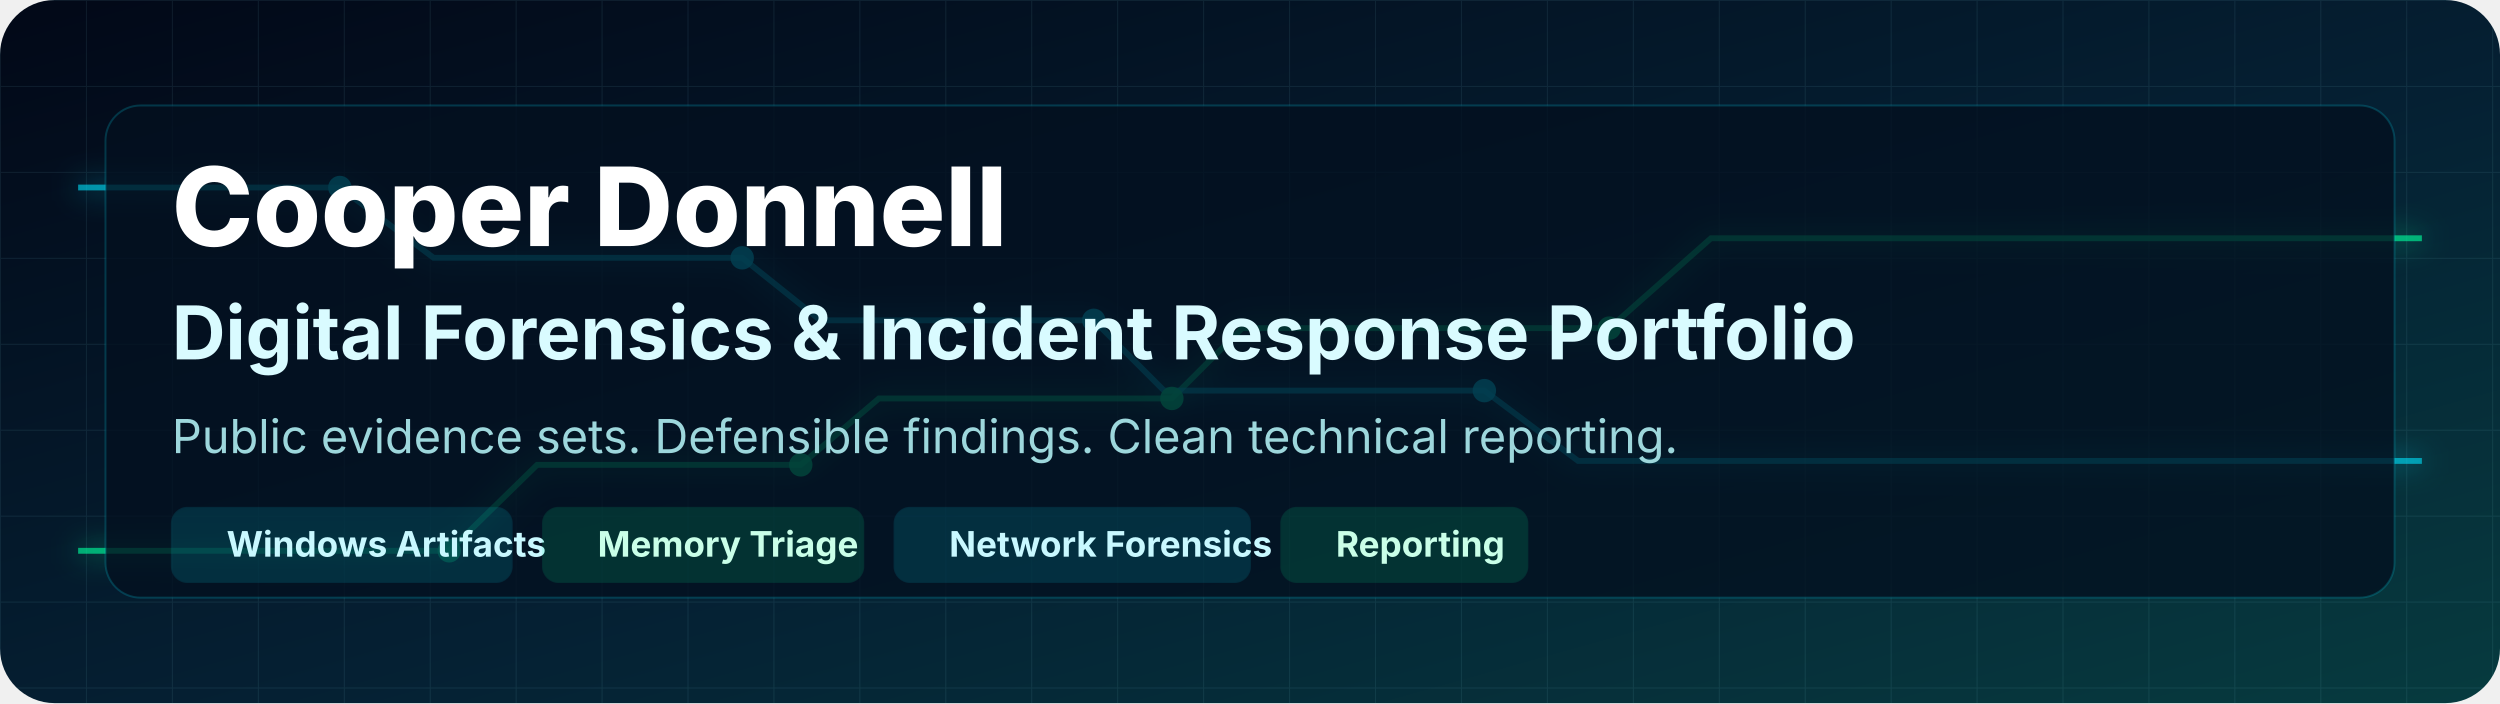
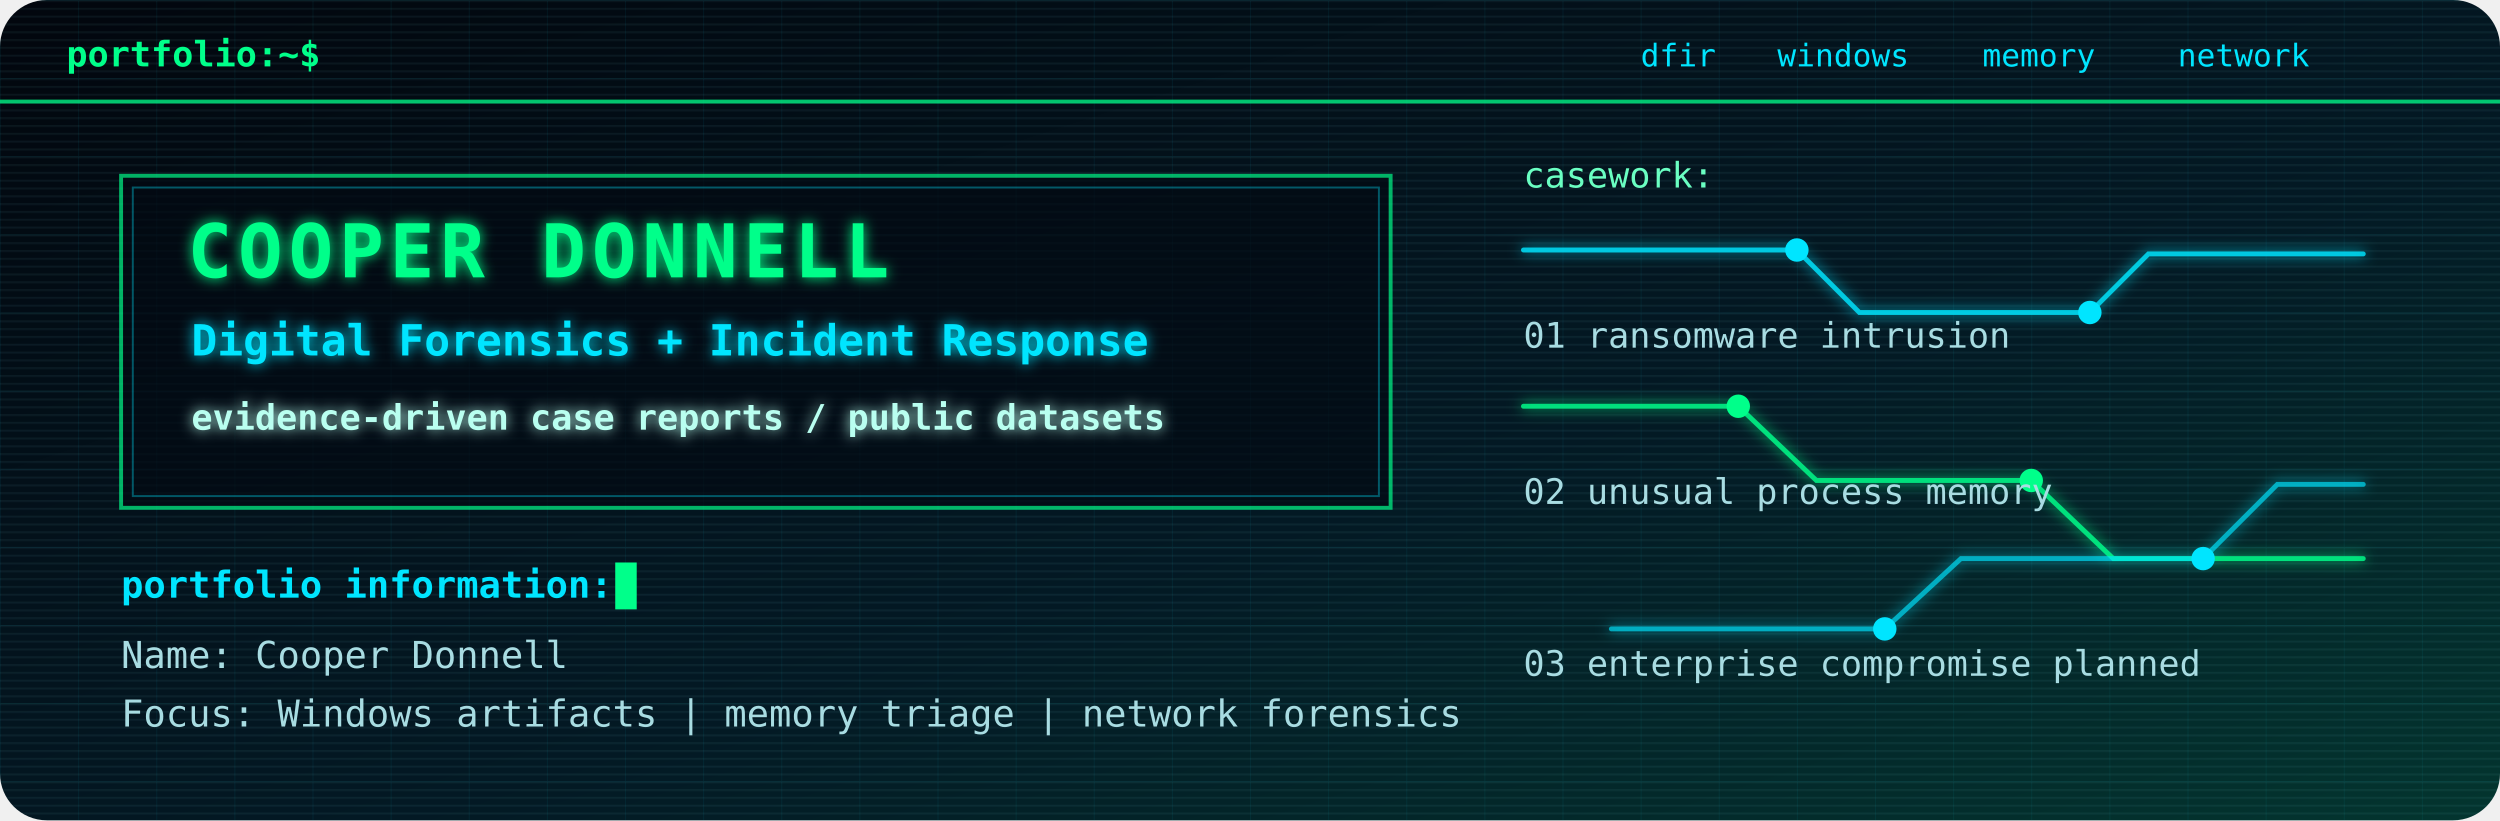
- <svg xmlns="http://www.w3.org/2000/svg" width="1280" height="360" viewBox="0 0 1280 360" role="img" aria-labelledby="title desc">
+ <svg xmlns="http://www.w3.org/2000/svg" width="1280" height="420" viewBox="0 0 1280 420" role="img" aria-labelledby="title desc">
  <defs>
    <linearGradient id="bg" x1="0" y1="0" x2="1" y2="1">
-       <stop offset="0" stop-color="#020817" />
-       <stop offset="0.55" stop-color="#052033" />
-       <stop offset="1" stop-color="#063b3f" />
+       <stop offset="0" stop-color="#02060d" />
+       <stop offset="0.58" stop-color="#031924" />
+       <stop offset="1" stop-color="#03352f" />
    </linearGradient>
-     <linearGradient id="accent" x1="0" y1="0" x2="1" y2="0">
-       <stop offset="0" stop-color="#00e5ff" />
-       <stop offset="1" stop-color="#00ff9c" />
-     </linearGradient>
-     <filter id="softGlow" x="-20%" y="-20%" width="140%" height="140%">
-       <feGaussianBlur stdDeviation="7" result="blur" />
+     <pattern id="scanlines" width="4" height="4" patternUnits="userSpaceOnUse">
+       <rect width="4" height="1" fill="#8bfaff" opacity="0.055" />
+     </pattern>
+     <pattern id="grid" width="40" height="40" patternUnits="userSpaceOnUse">
+       <path d="M 40 0 L 0 0 0 40" fill="none" stroke="#00e5ff" stroke-opacity="0.055" stroke-width="1" />
+     </pattern>
+     <filter id="glow" x="-20%" y="-20%" width="140%" height="140%">
+       <feGaussianBlur stdDeviation="3.5" result="blur" />
      <feMerge>
        <feMergeNode in="blur" />
        <feMergeNode in="SourceGraphic" />
      </feMerge>
    </filter>
-     <pattern id="grid" width="44" height="44" patternUnits="userSpaceOnUse">
-       <path d="M 44 0 L 0 0 0 44" fill="none" stroke="#8befff" stroke-opacity="0.08" stroke-width="1" />
-     </pattern>
  </defs>
-   <rect width="1280" height="360" rx="28" fill="url(#bg)" />
-   <rect width="1280" height="360" rx="28" fill="url(#grid)" />
-   <path d="M40 282 H230 L275 238 H410 L450 204 H600 L636 168 H824 L876 122 H1240" fill="none" stroke="#00ff9c" stroke-width="3" stroke-opacity="0.62" filter="url(#softGlow)" />
-   <path d="M40 96 H174 L222 132 H380 L420 164 H560 L596 200 H760 L808 236 H1240" fill="none" stroke="#00e5ff" stroke-width="3" stroke-opacity="0.58" filter="url(#softGlow)" />
-   <g opacity="0.85">
-     <circle cx="230" cy="282" r="6" fill="#00ff9c" />
-     <circle cx="410" cy="238" r="6" fill="#00ff9c" />
-     <circle cx="600" cy="204" r="6" fill="#00ff9c" />
-     <circle cx="824" cy="168" r="6" fill="#00ff9c" />
-     <circle cx="174" cy="96" r="6" fill="#00e5ff" />
-     <circle cx="380" cy="132" r="6" fill="#00e5ff" />
-     <circle cx="560" cy="164" r="6" fill="#00e5ff" />
-     <circle cx="760" cy="200" r="6" fill="#00e5ff" />
+   <rect width="1280" height="420" rx="24" fill="url(#bg)" />
+   <rect width="1280" height="420" rx="24" fill="url(#grid)" />
+   <rect width="1280" height="420" rx="24" fill="url(#scanlines)" />
+   <line x1="0" y1="52" x2="1280" y2="52" stroke="#00ff8a" stroke-width="2" opacity="0.75" />
+   <text x="34" y="34" fill="#00ff8a" font-family="Fira Code, SFMono-Regular, Consolas, monospace" font-size="18" font-weight="700">portfolio:~$</text>
+   <text x="840" y="34" fill="#00e5ff" font-family="Fira Code, SFMono-Regular, Consolas, monospace" font-size="16">dfir</text>
+   <text x="910" y="34" fill="#00e5ff" font-family="Fira Code, SFMono-Regular, Consolas, monospace" font-size="16">windows</text>
+   <text x="1015" y="34" fill="#00e5ff" font-family="Fira Code, SFMono-Regular, Consolas, monospace" font-size="16">memory</text>
+   <text x="1115" y="34" fill="#00e5ff" font-family="Fira Code, SFMono-Regular, Consolas, monospace" font-size="16">network</text>
+   <rect x="62" y="90" width="650" height="170" fill="#020911" opacity="0.68" stroke="#00ff8a" stroke-width="2" />
+   <rect x="68" y="96" width="638" height="158" fill="none" stroke="#00e5ff" stroke-opacity="0.35" stroke-width="1" />
+   <g font-family="Fira Code, SFMono-Regular, Consolas, monospace" font-weight="800" filter="url(#glow)">
+     <text x="96" y="142" fill="#00ff8a" font-size="38" letter-spacing="3">COOPER DONNELL</text>
+     <text x="98" y="182" fill="#00e5ff" font-size="22">Digital Forensics + Incident Response</text>
+     <text x="98" y="220" fill="#b9fff0" font-size="18">evidence-driven case reports / public datasets</text>
  </g>
-   <rect x="54" y="54" width="1172" height="252" rx="18" fill="#03101f" opacity="0.78" stroke="#00e5ff" stroke-opacity="0.24" />
-   <text x="88" y="126" fill="#ffffff" font-family="Inter, Segoe UI, Arial, sans-serif" font-size="56" font-weight="800">Cooper Donnell</text>
-   <text x="88" y="184" fill="#d9fbff" font-family="Inter, Segoe UI, Arial, sans-serif" font-size="38" font-weight="700">Digital Forensics &amp; Incident Response Portfolio</text>
-   <text x="88" y="232" fill="#9dd7dc" font-family="Inter, Segoe UI, Arial, sans-serif" font-size="24">Public evidence sets. Defensible findings. Clean technical reporting.</text>
-   <g font-family="Inter, Segoe UI, Arial, sans-serif" font-size="18" font-weight="700">
-     <rect x="88" y="260" width="174" height="38" rx="8" fill="#00e5ff" opacity="0.13" stroke="#00e5ff" stroke-opacity="0.85" />
-     <text x="116" y="285" fill="#c8f8ff">Windows Artifacts</text>
-     <rect x="278" y="260" width="164" height="38" rx="8" fill="#00ff9c" opacity="0.13" stroke="#00ff9c" stroke-opacity="0.85" />
-     <text x="306" y="285" fill="#c9ffe8">Memory Triage</text>
-     <rect x="458" y="260" width="182" height="38" rx="8" fill="#00e5ff" opacity="0.13" stroke="#00e5ff" stroke-opacity="0.85" />
-     <text x="486" y="285" fill="#c8f8ff">Network Forensics</text>
-     <rect x="656" y="260" width="126" height="38" rx="8" fill="#00ff9c" opacity="0.13" stroke="#00ff9c" stroke-opacity="0.85" />
-     <text x="684" y="285" fill="#c9ffe8">Reporting</text>
+   <g font-family="Fira Code, SFMono-Regular, Consolas, monospace" font-size="19">
+     <text x="62" y="306" fill="#00e5ff" font-weight="700">portfolio information:</text>
+     <rect x="315" y="288" width="11" height="24" fill="#00ff8a" />
+     <text x="62" y="342" fill="#a8dce2">Name: Cooper Donnell</text>
+     <text x="62" y="372" fill="#a8dce2">Focus: Windows artifacts | memory triage | network forensics</text>
  </g>
+   <g fill="none" stroke-width="2.5" stroke-linecap="round" filter="url(#glow)">
+     <path d="M780 128 H920 L952 160 H1070 L1100 130 H1210" stroke="#00e5ff" opacity="0.82" />
+     <path d="M780 208 H890 L930 246 H1040 L1082 286 H1210" stroke="#00ff8a" opacity="0.82" />
+     <path d="M825 322 H965 L1004 286 H1128 L1166 248 H1210" stroke="#00e5ff" opacity="0.65" />
+   </g>
+   <g>
+     <circle cx="920" cy="128" r="6" fill="#00e5ff" />
+     <circle cx="1070" cy="160" r="6" fill="#00e5ff" />
+     <circle cx="890" cy="208" r="6" fill="#00ff8a" />
+     <circle cx="1040" cy="246" r="6" fill="#00ff8a" />
+     <circle cx="965" cy="322" r="6" fill="#00e5ff" />
+     <circle cx="1128" cy="286" r="6" fill="#00e5ff" />
+   </g>
+   <text x="780" y="96" fill="#6affc2" font-family="Fira Code, SFMono-Regular, Consolas, monospace" font-size="18">casework:</text>
+   <text x="780" y="178" fill="#a8dce2" font-family="Fira Code, SFMono-Regular, Consolas, monospace" font-size="18">01 ransomware intrusion</text>
+   <text x="780" y="258" fill="#a8dce2" font-family="Fira Code, SFMono-Regular, Consolas, monospace" font-size="18">02 unusual process memory</text>
+   <text x="780" y="346" fill="#a8dce2" font-family="Fira Code, SFMono-Regular, Consolas, monospace" font-size="18">03 enterprise compromise planned</text>
</svg>
